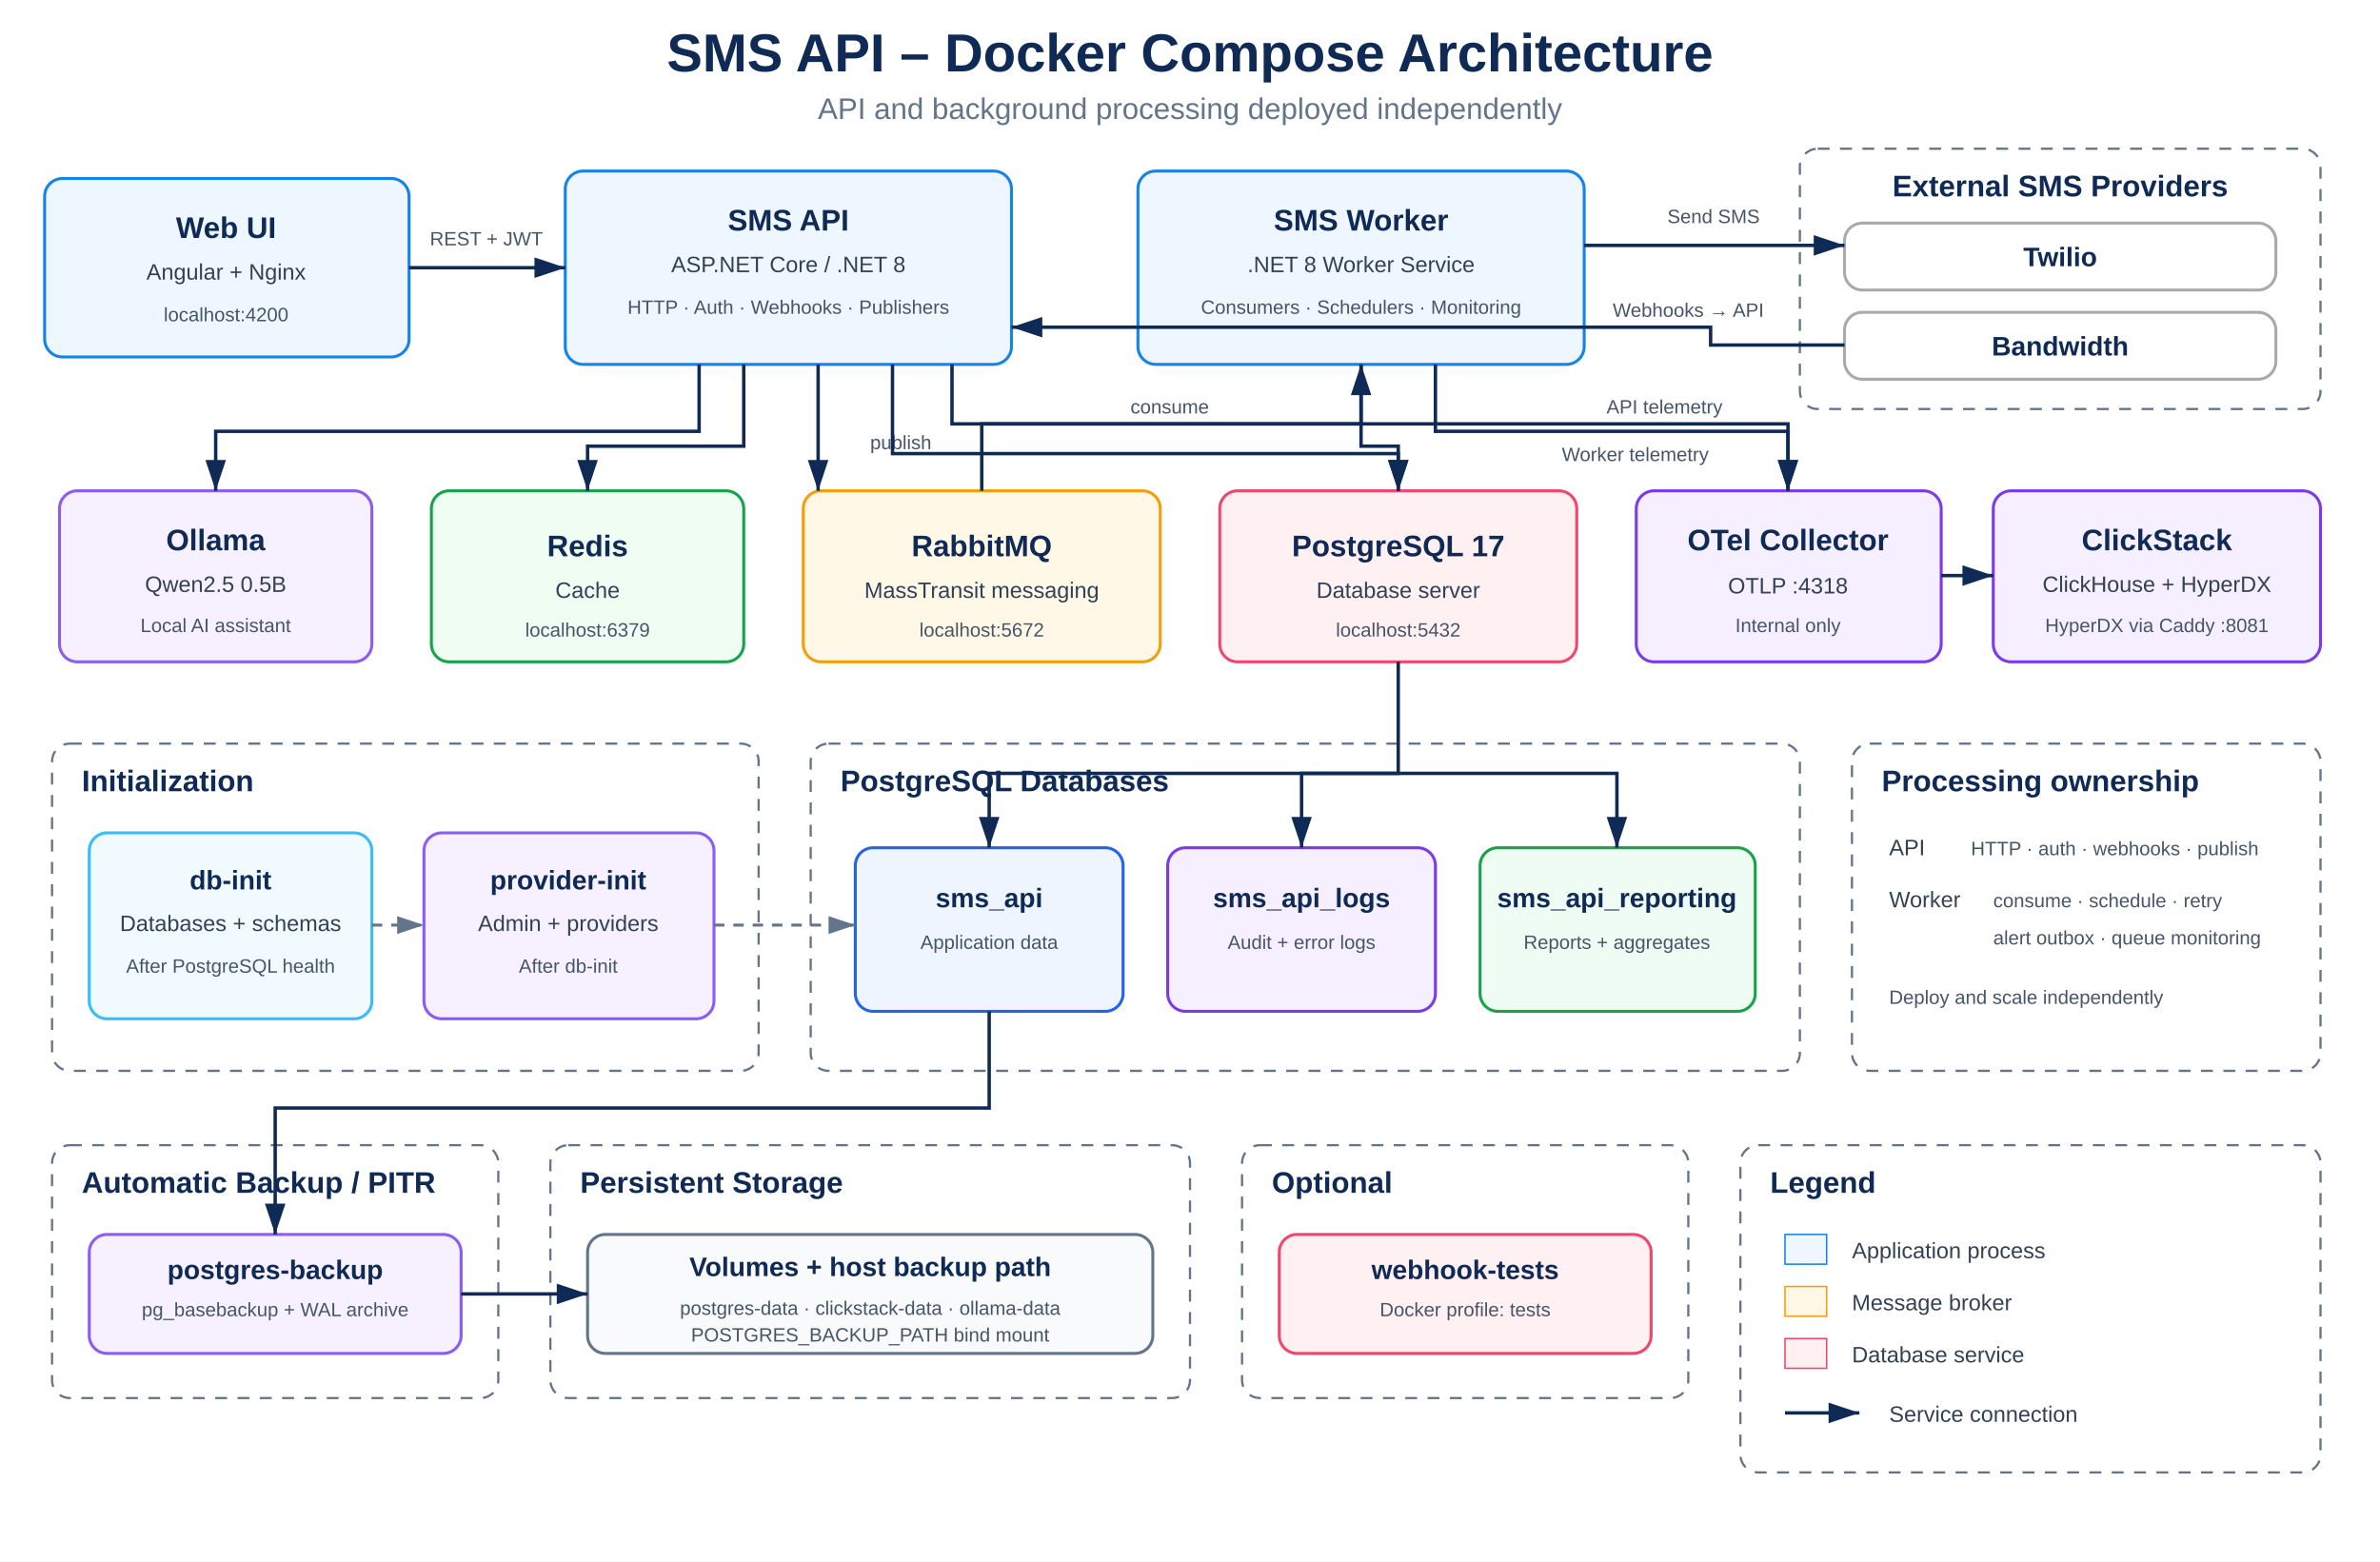
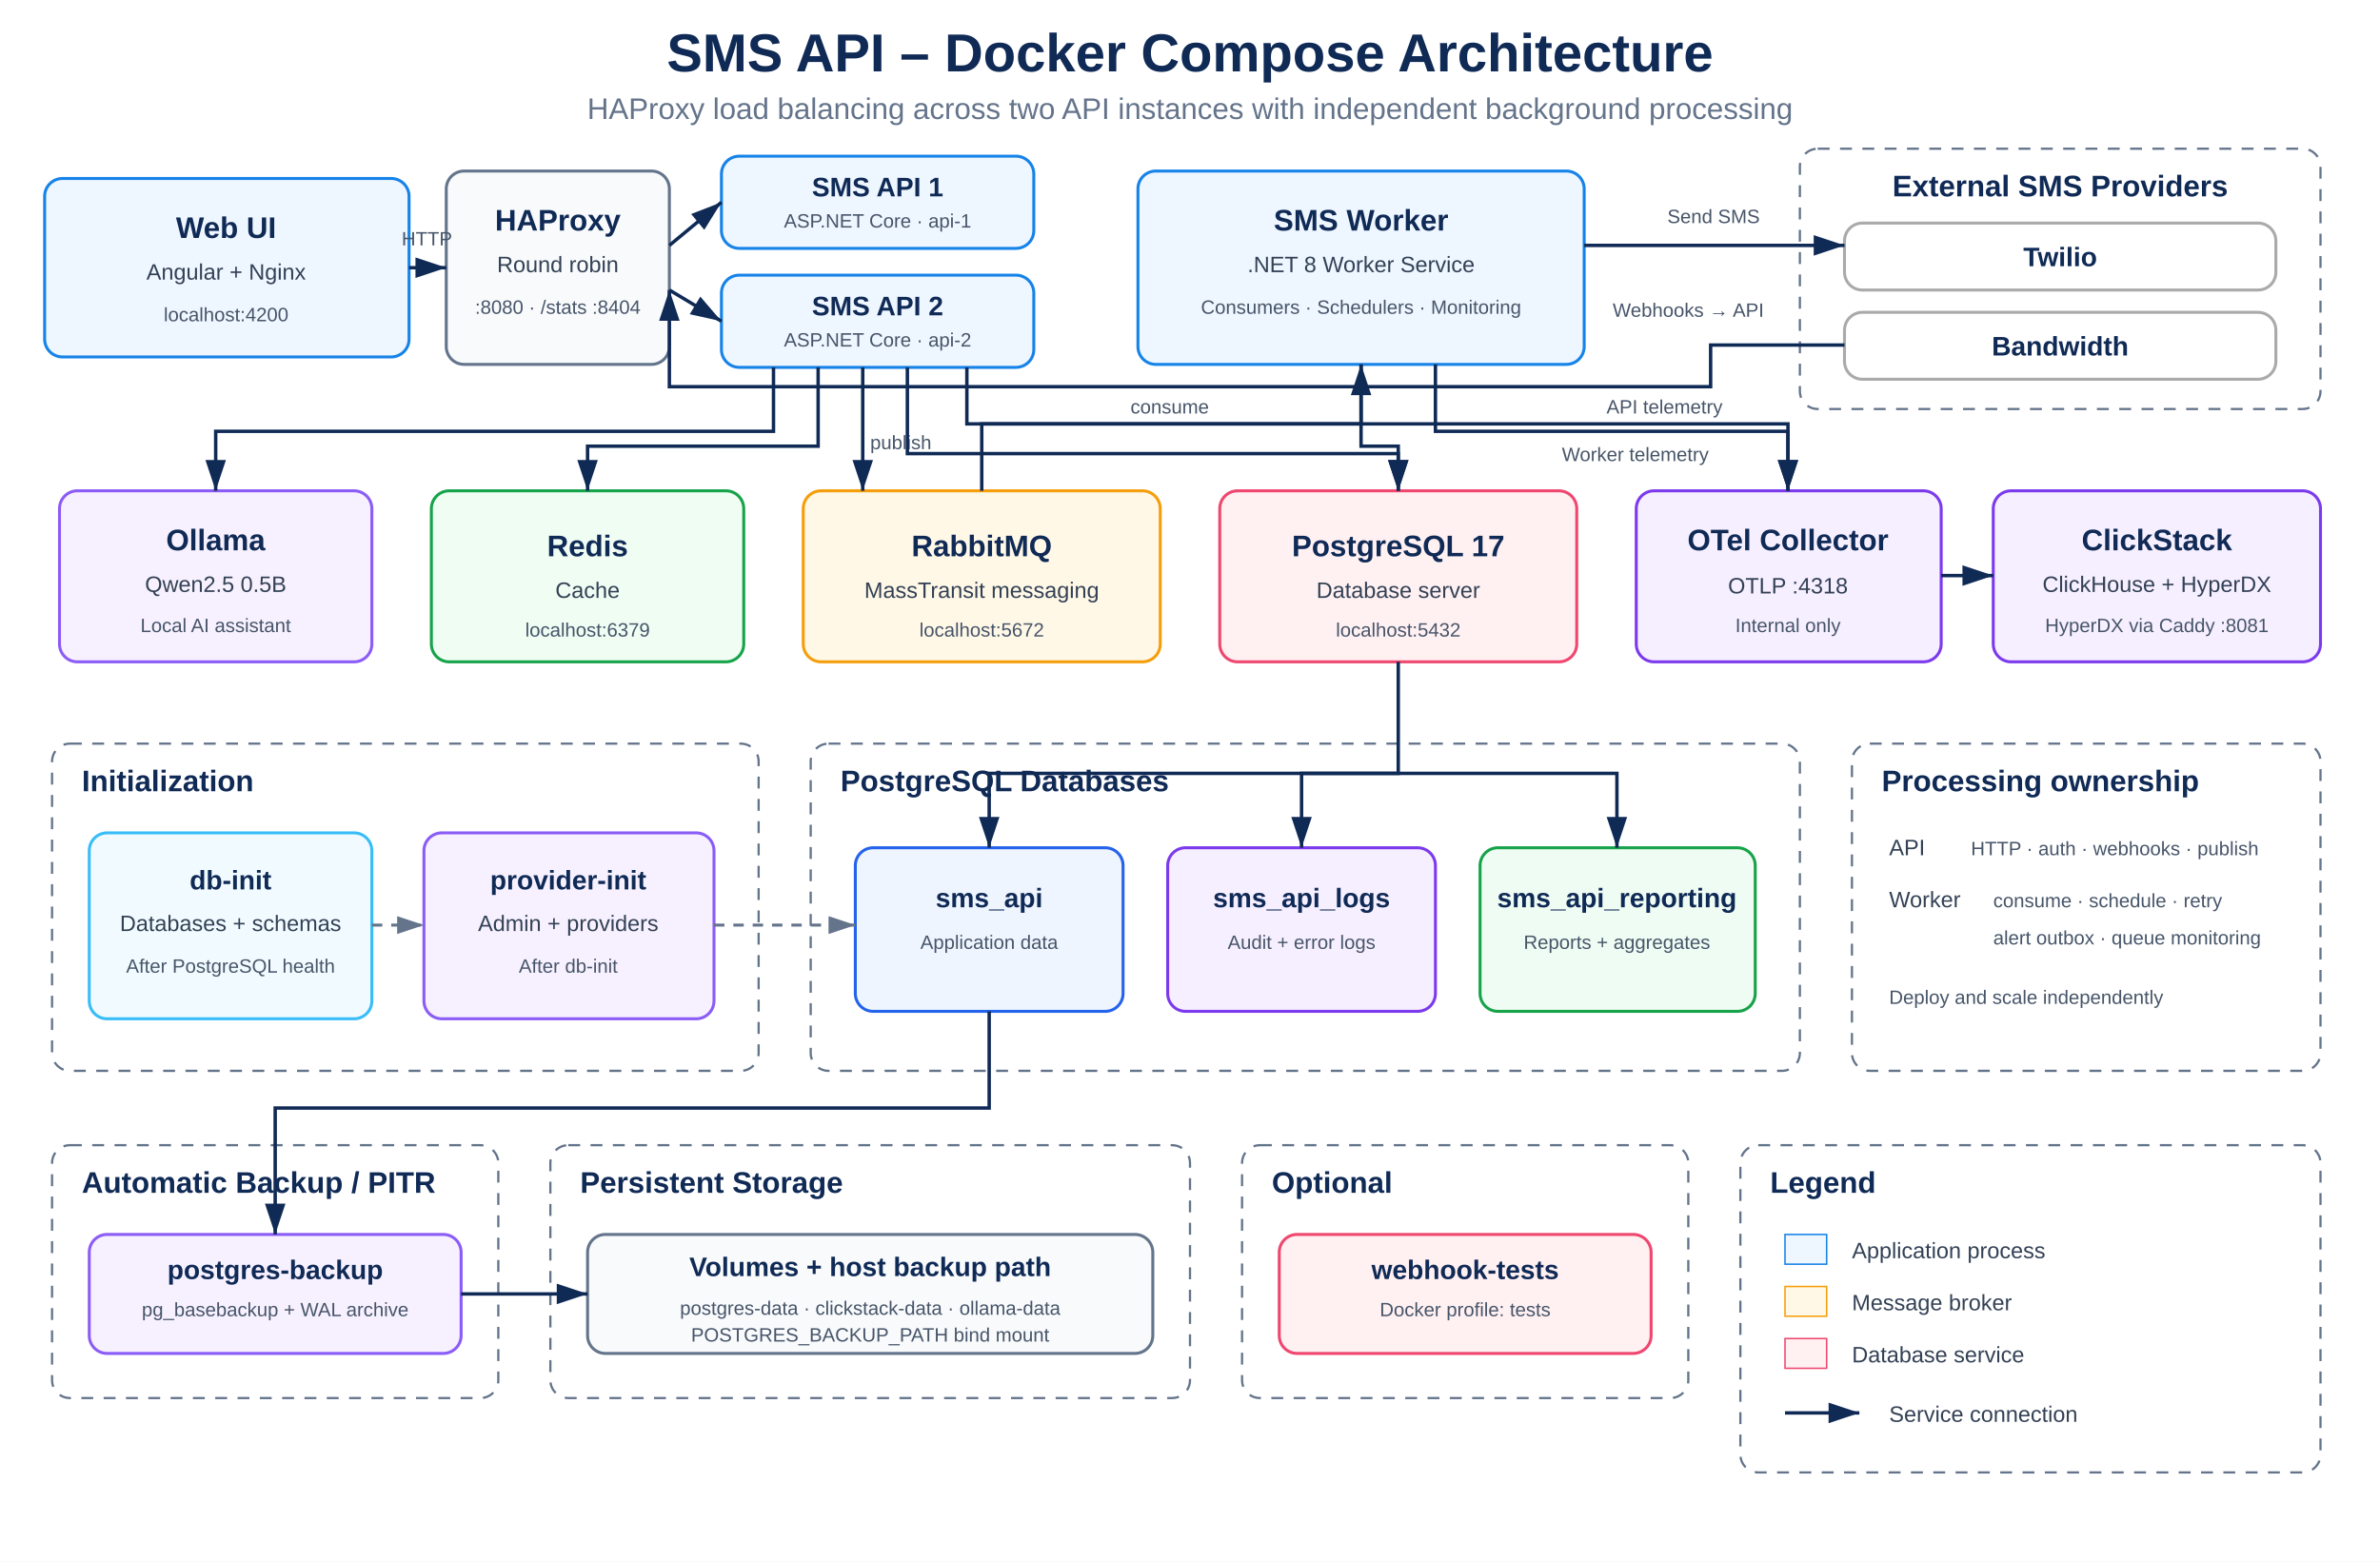
<svg xmlns="http://www.w3.org/2000/svg" width="1600" height="1050" viewBox="0 0 1600 1050">
  <defs>
    <style>
.title{font:700 36px Arial,sans-serif;fill:#102a56}.sub{font:20px Arial,sans-serif;fill:#64748b}.h{font:700 20px Arial,sans-serif;fill:#102a56}.t{font:700 18px Arial,sans-serif;fill:#102a56}.s{font:15px Arial,sans-serif;fill:#334155}.mini{font:13px Arial,sans-serif;fill:#475569}.box{rx:12;ry:12;stroke-width:2}.group{rx:12;ry:12;fill:#fff;stroke:#64748b;stroke-width:1.5;stroke-dasharray:8 7}.line{stroke:#102a56;stroke-width:2.3;fill:none;marker-end:url(#a)}.dash{stroke:#64748b;stroke-width:2;fill:none;stroke-dasharray:7 6;marker-end:url(#g)}
</style>
    <marker id="a" markerWidth="10" markerHeight="10" refX="9" refY="3" orient="auto">
      <path d="M0 0L0 6L9 3z" fill="#102a56" />
    </marker>
    <marker id="g" markerWidth="10" markerHeight="10" refX="9" refY="3" orient="auto">
      <path d="M0 0L0 6L9 3z" fill="#64748b" />
    </marker>
  </defs>
  <rect width="1600" height="1050" fill="#fff" />
  <text x="800" y="48" text-anchor="middle" class="title">SMS API – Docker Compose Architecture</text>
-   <text x="800" y="80" text-anchor="middle" class="sub">API and background processing deployed independently</text>
+   <text x="800" y="80" text-anchor="middle" class="sub">HAProxy load balancing across two API instances with independent background processing</text>
  <rect x="30" y="120" width="245" height="120" fill="#eef6ff" stroke="#1683e8" class="box" />
  <text x="152" y="160" text-anchor="middle" class="h">Web UI</text>
  <text x="152" y="188" text-anchor="middle" class="s">Angular + Nginx</text>
  <text x="152" y="216" text-anchor="middle" class="mini">localhost:4200</text>
-   <rect x="380" y="115" width="300" height="130" fill="#eef6ff" stroke="#1683e8" class="box" />
-   <text x="530" y="155" text-anchor="middle" class="h">SMS API</text>
-   <text x="530" y="183" text-anchor="middle" class="s">ASP.NET Core / .NET 8</text>
-   <text x="530" y="211" text-anchor="middle" class="mini">HTTP · Auth · Webhooks · Publishers</text>
-   <path d="M275 180H380" class="line" />
-   <text x="327" y="165" text-anchor="middle" class="mini">REST + JWT</text>
+   <rect x="300" y="115" width="150" height="130" fill="#f8fafc" stroke="#64748b" class="box" />
+   <text x="375" y="155" text-anchor="middle" class="h">HAProxy</text>
+   <text x="375" y="183" text-anchor="middle" class="s">Round robin</text>
+   <text x="375" y="211" text-anchor="middle" class="mini">:8080 · /stats :8404</text>
+   <rect x="485" y="105" width="210" height="62" fill="#eef6ff" stroke="#1683e8" class="box" />
+   <text x="590" y="132" text-anchor="middle" class="t">SMS API 1</text>
+   <text x="590" y="153" text-anchor="middle" class="mini">ASP.NET Core · api-1</text>
+   <rect x="485" y="185" width="210" height="62" fill="#eef6ff" stroke="#1683e8" class="box" />
+   <text x="590" y="212" text-anchor="middle" class="t">SMS API 2</text>
+   <text x="590" y="233" text-anchor="middle" class="mini">ASP.NET Core · api-2</text>
+   <path d="M275 180H300" class="line" />
+   <text x="287" y="165" text-anchor="middle" class="mini">HTTP</text>
+   <path d="M450 165L485 136" class="line" />
+   <path d="M450 195L485 216" class="line" />
  <rect x="765" y="115" width="300" height="130" fill="#eef6ff" stroke="#1683e8" class="box" />
  <text x="915" y="155" text-anchor="middle" class="h">SMS Worker</text>
  <text x="915" y="183" text-anchor="middle" class="s">.NET 8 Worker Service</text>
  <text x="915" y="211" text-anchor="middle" class="mini">Consumers · Schedulers · Monitoring</text>
  <rect x="1210" y="100" width="350" height="175" class="group" />
  <text x="1385" y="132" text-anchor="middle" class="h">External SMS Providers</text>
  <rect x="1240" y="150" width="290" height="45" fill="#fff" stroke="#aaa" class="box" />
  <text x="1385" y="179" text-anchor="middle" class="t">Twilio</text>
  <rect x="1240" y="210" width="290" height="45" fill="#fff" stroke="#aaa" class="box" />
  <text x="1385" y="239" text-anchor="middle" class="t">Bandwidth</text>
  <path d="M1065 165H1240" class="line" />
  <text x="1152" y="150" text-anchor="middle" class="mini">Send SMS</text>
-   <path d="M1240 232H1150V220H680" class="line" />
+   <path d="M1240 232H1150V260H450V195" class="line" />
  <text x="1135" y="213" text-anchor="middle" class="mini">Webhooks → API</text>
  <rect x="40" y="330" width="210" height="115" fill="#f7f1ff" stroke="#8b5cf6" class="box" />
  <text x="145" y="370" text-anchor="middle" class="h">Ollama</text>
  <text x="145" y="398" text-anchor="middle" class="s">Qwen2.5 0.5B</text>
  <text x="145" y="425" text-anchor="middle" class="mini">Local AI assistant</text>
  <rect x="290" y="330" width="210" height="115" fill="#effdf3" stroke="#16a34a" class="box" />
  <text x="395" y="374" text-anchor="middle" class="h">Redis</text>
  <text x="395" y="402" text-anchor="middle" class="s">Cache</text>
  <text x="395" y="428" text-anchor="middle" class="mini">localhost:6379</text>
  <rect x="540" y="330" width="240" height="115" fill="#fff8e7" stroke="#f59e0b" class="box" />
  <text x="660" y="374" text-anchor="middle" class="h">RabbitMQ</text>
  <text x="660" y="402" text-anchor="middle" class="s">MassTransit messaging</text>
  <text x="660" y="428" text-anchor="middle" class="mini">localhost:5672</text>
  <rect x="820" y="330" width="240" height="115" fill="#fff0f2" stroke="#ef476f" class="box" />
  <text x="940" y="374" text-anchor="middle" class="h">PostgreSQL 17</text>
  <text x="940" y="402" text-anchor="middle" class="s">Database server</text>
  <text x="940" y="428" text-anchor="middle" class="mini">localhost:5432</text>
  <rect x="1100" y="330" width="205" height="115" fill="#f6efff" stroke="#7c3aed" class="box" />
  <text x="1202" y="370" text-anchor="middle" class="h">OTel Collector</text>
  <text x="1202" y="399" text-anchor="middle" class="s">OTLP :4318</text>
  <text x="1202" y="425" text-anchor="middle" class="mini">Internal only</text>
  <rect x="1340" y="330" width="220" height="115" fill="#f6efff" stroke="#7c3aed" class="box" />
  <text x="1450" y="370" text-anchor="middle" class="h">ClickStack</text>
  <text x="1450" y="398" text-anchor="middle" class="s">ClickHouse + HyperDX</text>
  <text x="1450" y="425" text-anchor="middle" class="mini">HyperDX via Caddy :8081</text>
-   <path d="M470 245V290H145V330" class="line" />
-   <path d="M500 245V300H395V330" class="line" />
-   <path d="M550 245V330" class="line" />
+   <path d="M520 247V290H145V330" class="line" />
+   <path d="M550 247V300H395V330" class="line" />
+   <path d="M580 247V330" class="line" />
  <text x="585" y="302" class="mini">publish</text>
  <path d="M660 330V285H915V245" class="line" />
  <text x="760" y="278" class="mini">consume</text>
-   <path d="M600 245V305H940V330" class="line" />
+   <path d="M610 247V305H940V330" class="line" />
  <path d="M915 245V300H940V330" class="line" />
-   <path d="M640 245V285H1202V330" class="line" />
+   <path d="M650 247V285H1202V330" class="line" />
  <text x="1080" y="278" class="mini">API telemetry</text>
  <path d="M965 245V290H1202V330" class="line" />
  <text x="1050" y="310" class="mini">Worker telemetry</text>
  <path d="M1305 387H1340" class="line" />
  <rect x="35" y="500" width="475" height="220" class="group" />
  <text x="55" y="532" class="h">Initialization</text>
  <rect x="60" y="560" width="190" height="125" fill="#f1fbff" stroke="#38bdf8" class="box" />
  <text x="155" y="598" text-anchor="middle" class="t">db-init</text>
  <text x="155" y="626" text-anchor="middle" class="s">Databases + schemas</text>
  <text x="155" y="654" text-anchor="middle" class="mini">After PostgreSQL health</text>
  <rect x="285" y="560" width="195" height="125" fill="#f7f1ff" stroke="#8b5cf6" class="box" />
  <text x="382" y="598" text-anchor="middle" class="t">provider-init</text>
  <text x="382" y="626" text-anchor="middle" class="s">Admin + providers</text>
  <text x="382" y="654" text-anchor="middle" class="mini">After db-init</text>
  <path d="M250 622H285" class="dash" />
  <rect x="545" y="500" width="665" height="220" class="group" />
  <text x="565" y="532" class="h">PostgreSQL Databases</text>
  <rect x="575" y="570" width="180" height="110" fill="#eef5ff" stroke="#2563eb" class="box" />
  <text x="665" y="610" text-anchor="middle" class="t">sms_api</text>
  <text x="665" y="638" text-anchor="middle" class="mini">Application data</text>
  <rect x="785" y="570" width="180" height="110" fill="#f6efff" stroke="#7c3aed" class="box" />
  <text x="875" y="610" text-anchor="middle" class="t">sms_api_logs</text>
  <text x="875" y="638" text-anchor="middle" class="mini">Audit + error logs</text>
  <rect x="995" y="570" width="185" height="110" fill="#effcf3" stroke="#16a34a" class="box" />
  <text x="1087" y="610" text-anchor="middle" class="t">sms_api_reporting</text>
  <text x="1087" y="638" text-anchor="middle" class="mini">Reports + aggregates</text>
  <path d="M940 445V520H665V570" class="line" />
  <path d="M940 520H875V570" class="line" />
  <path d="M940 520H1087V570" class="line" />
  <path d="M480 622H575" class="dash" />
  <rect x="1245" y="500" width="315" height="220" class="group" />
  <text x="1265" y="532" class="h">Processing ownership</text>
  <text x="1270" y="575" class="s">API</text>
  <text x="1325" y="575" class="mini">HTTP · auth · webhooks · publish</text>
  <text x="1270" y="610" class="s">Worker</text>
  <text x="1340" y="610" class="mini">consume · schedule · retry</text>
  <text x="1340" y="635" class="mini">alert outbox · queue monitoring</text>
  <text x="1270" y="675" class="mini">Deploy and scale independently</text>
  <rect x="35" y="770" width="300" height="170" class="group" />
  <text x="55" y="802" class="h">Automatic Backup / PITR</text>
  <rect x="60" y="830" width="250" height="80" fill="#f7f1ff" stroke="#8b5cf6" class="box" />
  <text x="185" y="860" text-anchor="middle" class="t">postgres-backup</text>
  <text x="185" y="885" text-anchor="middle" class="mini">pg_basebackup + WAL archive</text>
  <path d="M665 680V745H185V830" class="line" />
  <rect x="370" y="770" width="430" height="170" class="group" />
  <text x="390" y="802" class="h">Persistent Storage</text>
  <rect x="395" y="830" width="380" height="80" fill="#f8fafc" stroke="#64748b" class="box" />
  <text x="585" y="858" text-anchor="middle" class="t">Volumes + host backup path</text>
  <text x="585" y="884" text-anchor="middle" class="mini">postgres-data · clickstack-data · ollama-data</text>
  <text x="585" y="902" text-anchor="middle" class="mini">POSTGRES_BACKUP_PATH bind mount</text>
  <path d="M310 870H395" class="line" />
  <rect x="835" y="770" width="300" height="170" class="group" />
  <text x="855" y="802" class="h">Optional</text>
  <rect x="860" y="830" width="250" height="80" fill="#fff0f2" stroke="#ef476f" class="box" />
  <text x="985" y="860" text-anchor="middle" class="t">webhook-tests</text>
  <text x="985" y="885" text-anchor="middle" class="mini">Docker profile: tests</text>
  <rect x="1170" y="770" width="390" height="220" class="group" />
  <text x="1190" y="802" class="h">Legend</text>
  <rect x="1200" y="830" width="28" height="20" fill="#eef6ff" stroke="#1683e8" />
  <text x="1245" y="846" class="s">Application process</text>
  <rect x="1200" y="865" width="28" height="20" fill="#fff8e7" stroke="#f59e0b" />
  <text x="1245" y="881" class="s">Message broker</text>
  <rect x="1200" y="900" width="28" height="20" fill="#fff0f2" stroke="#ef476f" />
  <text x="1245" y="916" class="s">Database service</text>
  <line x1="1200" y1="950" x2="1250" y2="950" class="line" />
  <text x="1270" y="956" class="s">Service connection</text>
</svg>
